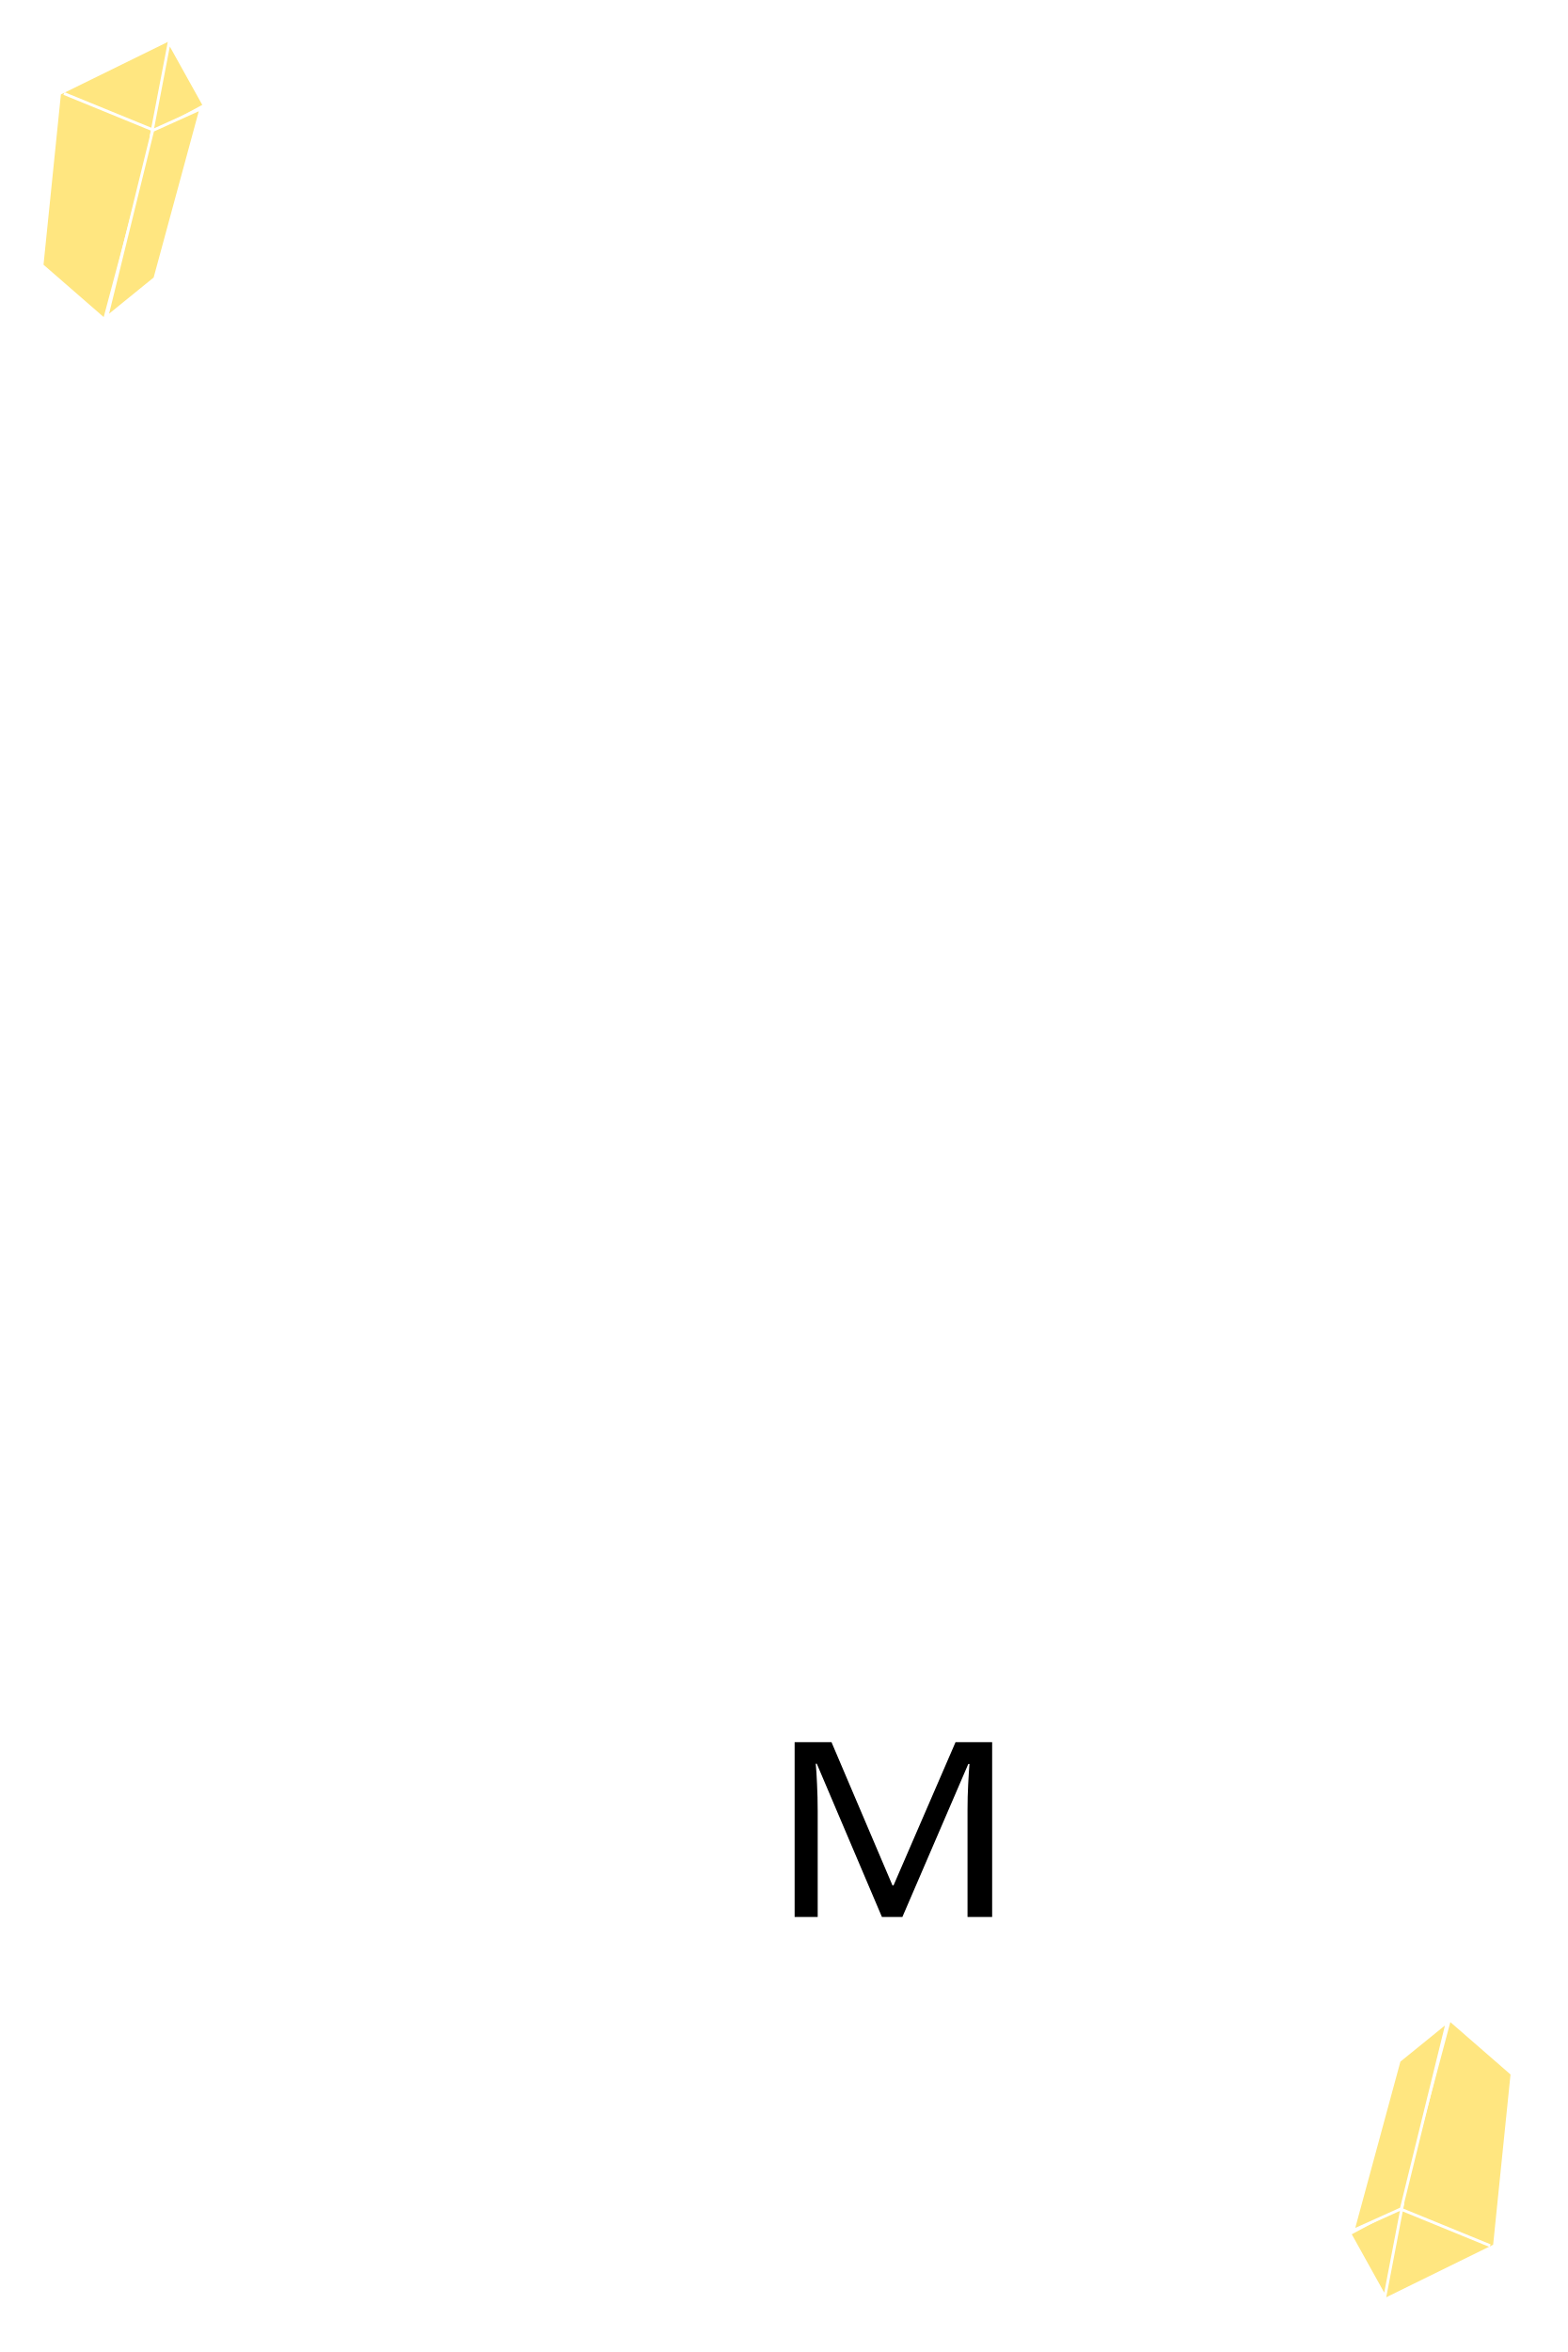
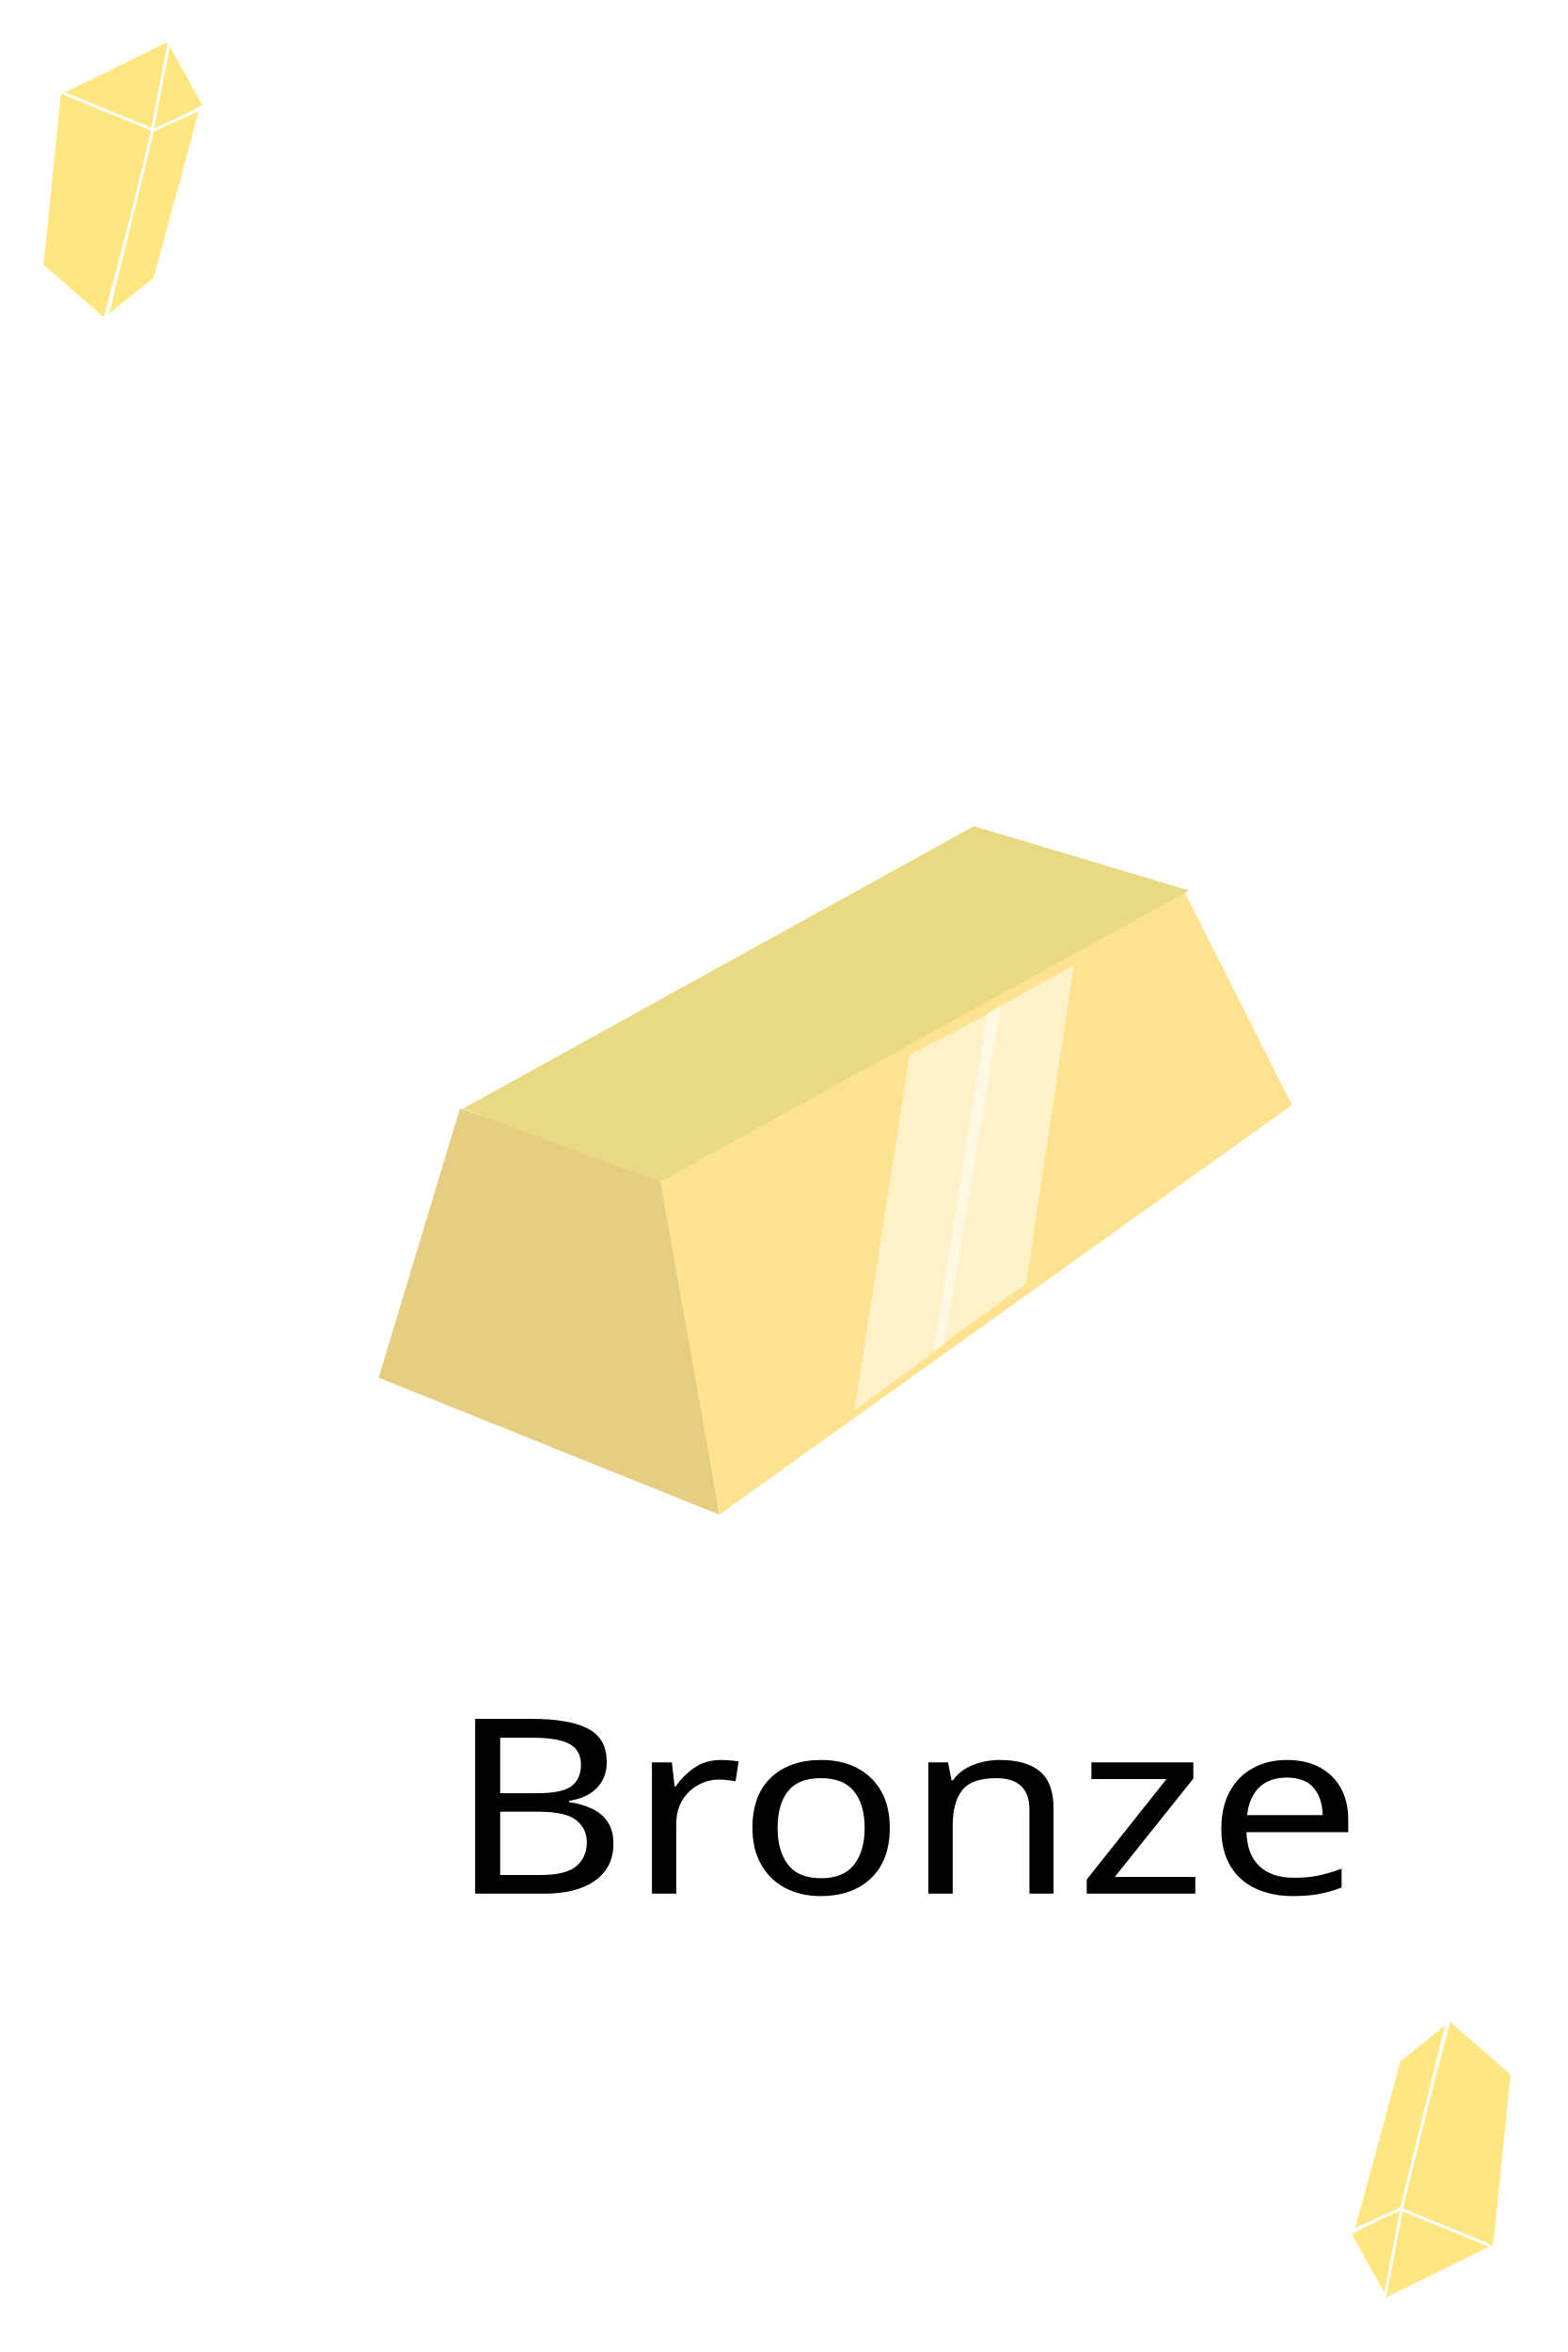
<svg xmlns="http://www.w3.org/2000/svg" xmlns:xlink="http://www.w3.org/1999/xlink" width="200" height="300" id="svg5382" version="1.1">
  <defs id="defs5384" />
  <g id="layer1" transform="translate(0,-752.3622)">
    <rect style="fill:#ffffff;stroke:none" id="rect5598" width="203.353" height="303.968" x="-1.698" y="749.667" />
-     <text xml:space="preserve" style="font-size:33.215px;font-style:normal;font-weight:normal;line-height:125%;letter-spacing:0px;word-spacing:0px;fill:#000000;fill-opacity:1;stroke:none;font-family:Sans" x="92.077" y="1060.47" id="text5494" transform="scale(1.063798,0.9400285)">
-       <tspan id="tspan5496" x="92.077" y="1060.47">M</tspan>
+     <text xml:space="preserve" style="font-size:33.215px;font-style:normal;font-weight:normal;line-height:125%;letter-spacing:0px;word-spacing:0px;fill:#000000;fill-opacity:1;stroke:none;font-family:Sans" x="53.765" y="1057.309" id="text5494" transform="scale(1.063798,0.9400285)">
+       <tspan id="tspan5496" x="53.765" y="1057.309">Bronze</tspan>
    </text>
    <g id="g5280" transform="matrix(0.3658131,0,0,0.362844,-18.68903,452.8992)" style="fill:#ffe680;stroke:#ffffff">
      <path transform="translate(0,752.3622)" id="path5272" d="M 65.744,166.219 71.859,105.827 110.465,86.716 105.113,118.823 87.531,185.331 z" style="fill:#ffe680;stroke:#ffffff;stroke-width:1px;stroke-linecap:butt;stroke-linejoin:miter;stroke-opacity:1" />
      <path transform="translate(0,752.3622)" id="path5274" d="m 110.082,87.862 -6.116,32.107 18.347,-9.938 z" style="fill:#ffe680;stroke:#ffffff;stroke-width:1px;stroke-linecap:butt;stroke-linejoin:miter;stroke-opacity:1" />
      <path transform="translate(0,752.3622)" id="path5276" d="m 104.349,118.823 16.818,-7.645 -16.054,59.628 -16.818,13.76 z" style="fill:#ffe680;stroke:#ffffff;stroke-width:1px;stroke-linecap:butt;stroke-linejoin:miter;stroke-opacity:1" />
      <path transform="translate(0,752.3622)" id="path5278" d="m 73.388,105.827 30.578,12.614" style="fill:#ffe680;stroke:#ffffff;stroke-width:1px;stroke-linecap:butt;stroke-linejoin:miter;stroke-opacity:1" />
    </g>
    <use x="0" y="0" xlink:href="#g5280" id="use5571" transform="matrix(-1,0,0,-1,198.2588,1803.089)" width="200" height="300" />
+     <g id="g7015">
+       <path id="path4131" d="m 58.681,893.74 -10.38,34.352 43.475,17.467 -7.199,-42.903 z" style="fill:#e5cd82;fill-opacity:1;stroke:none" />
+       <path id="path4133" d="m 84.154,902.655 66.929,-36.611 13.733,27.271 -73.02,52.218 z" style="fill:#ffe28f;fill-opacity:1;stroke:none" />
+       <path id="path4643" d="m 59.03,893.783 65.213,-36.039 27.458,8.199 -67.501,37.183 z" style="fill:#e8da82;fill-opacity:1;stroke:none" />
+       <path id="path4645" d="m 116.044,886.919 -7.055,45.382 11.441,-8.39 7.246,-43.094 z" style="opacity:0.5;fill:#ffffff;stroke:none" />
+       <path style="opacity:0.5;fill:#ffffff;stroke:none" d="m 125.96,881.58 -6.865,43.094 11.822,-8.581 6.102,-40.615 z" id="path4647" />
+     </g>
  </g>
</svg>
